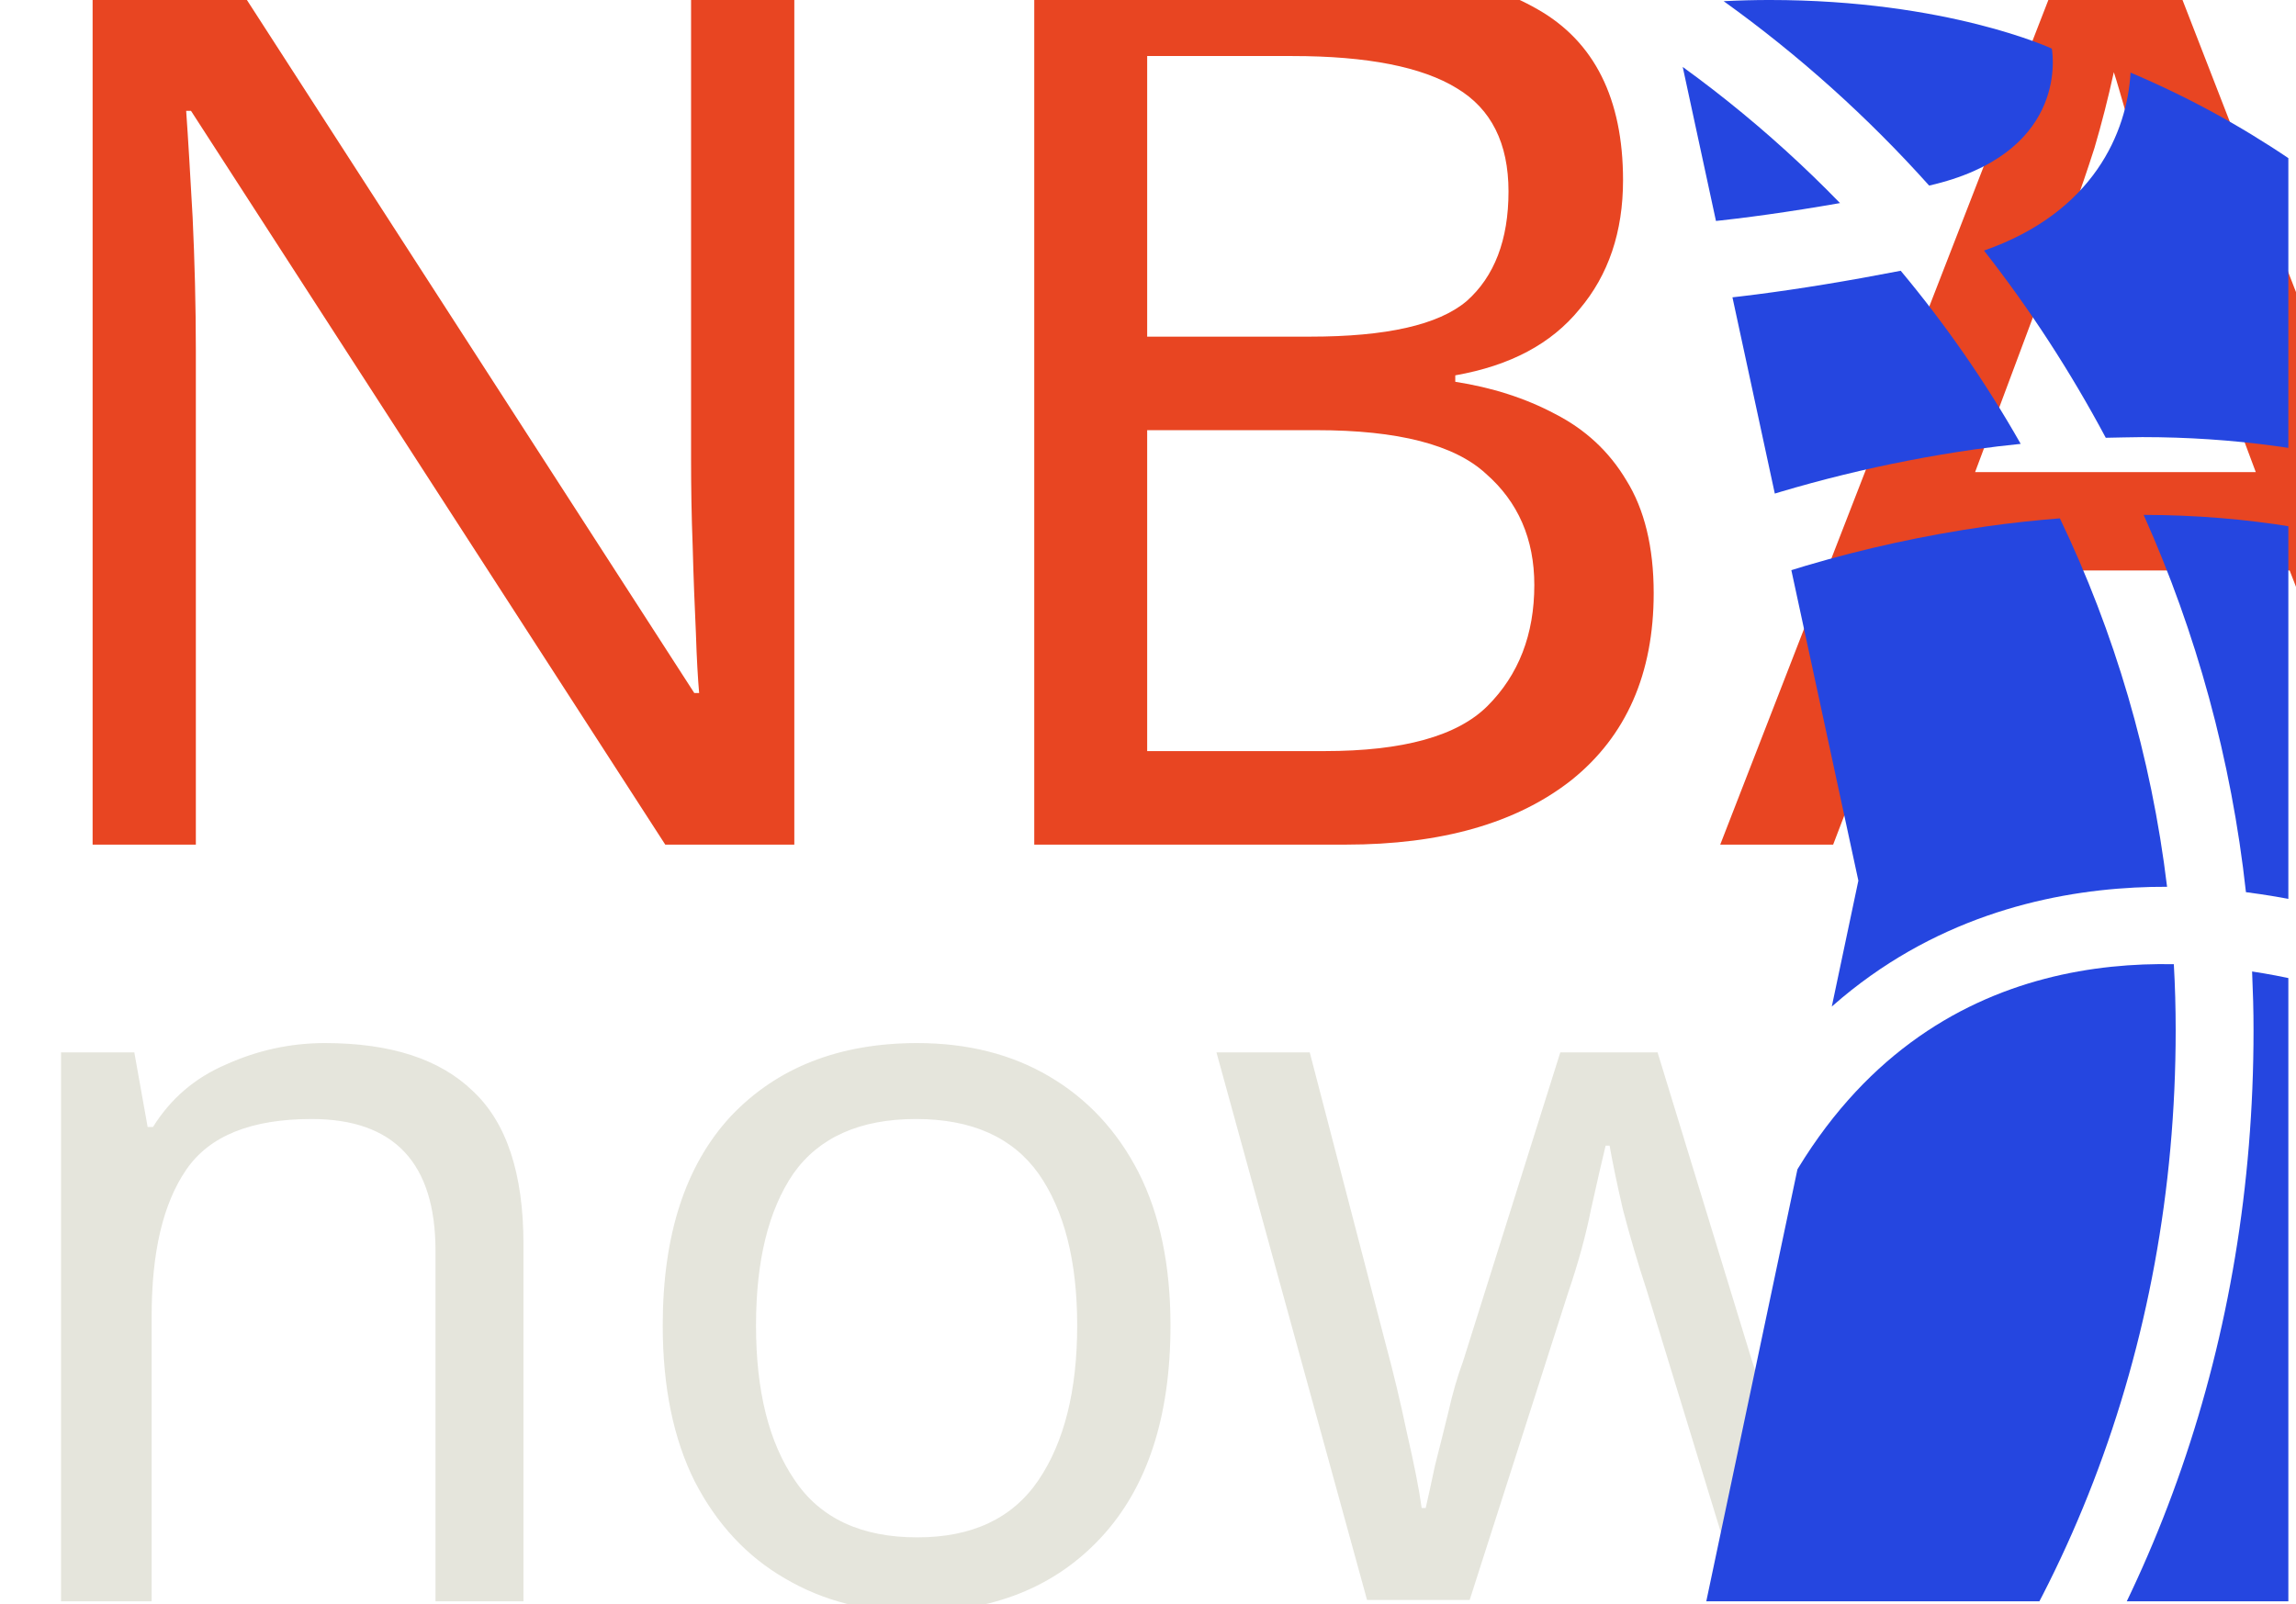
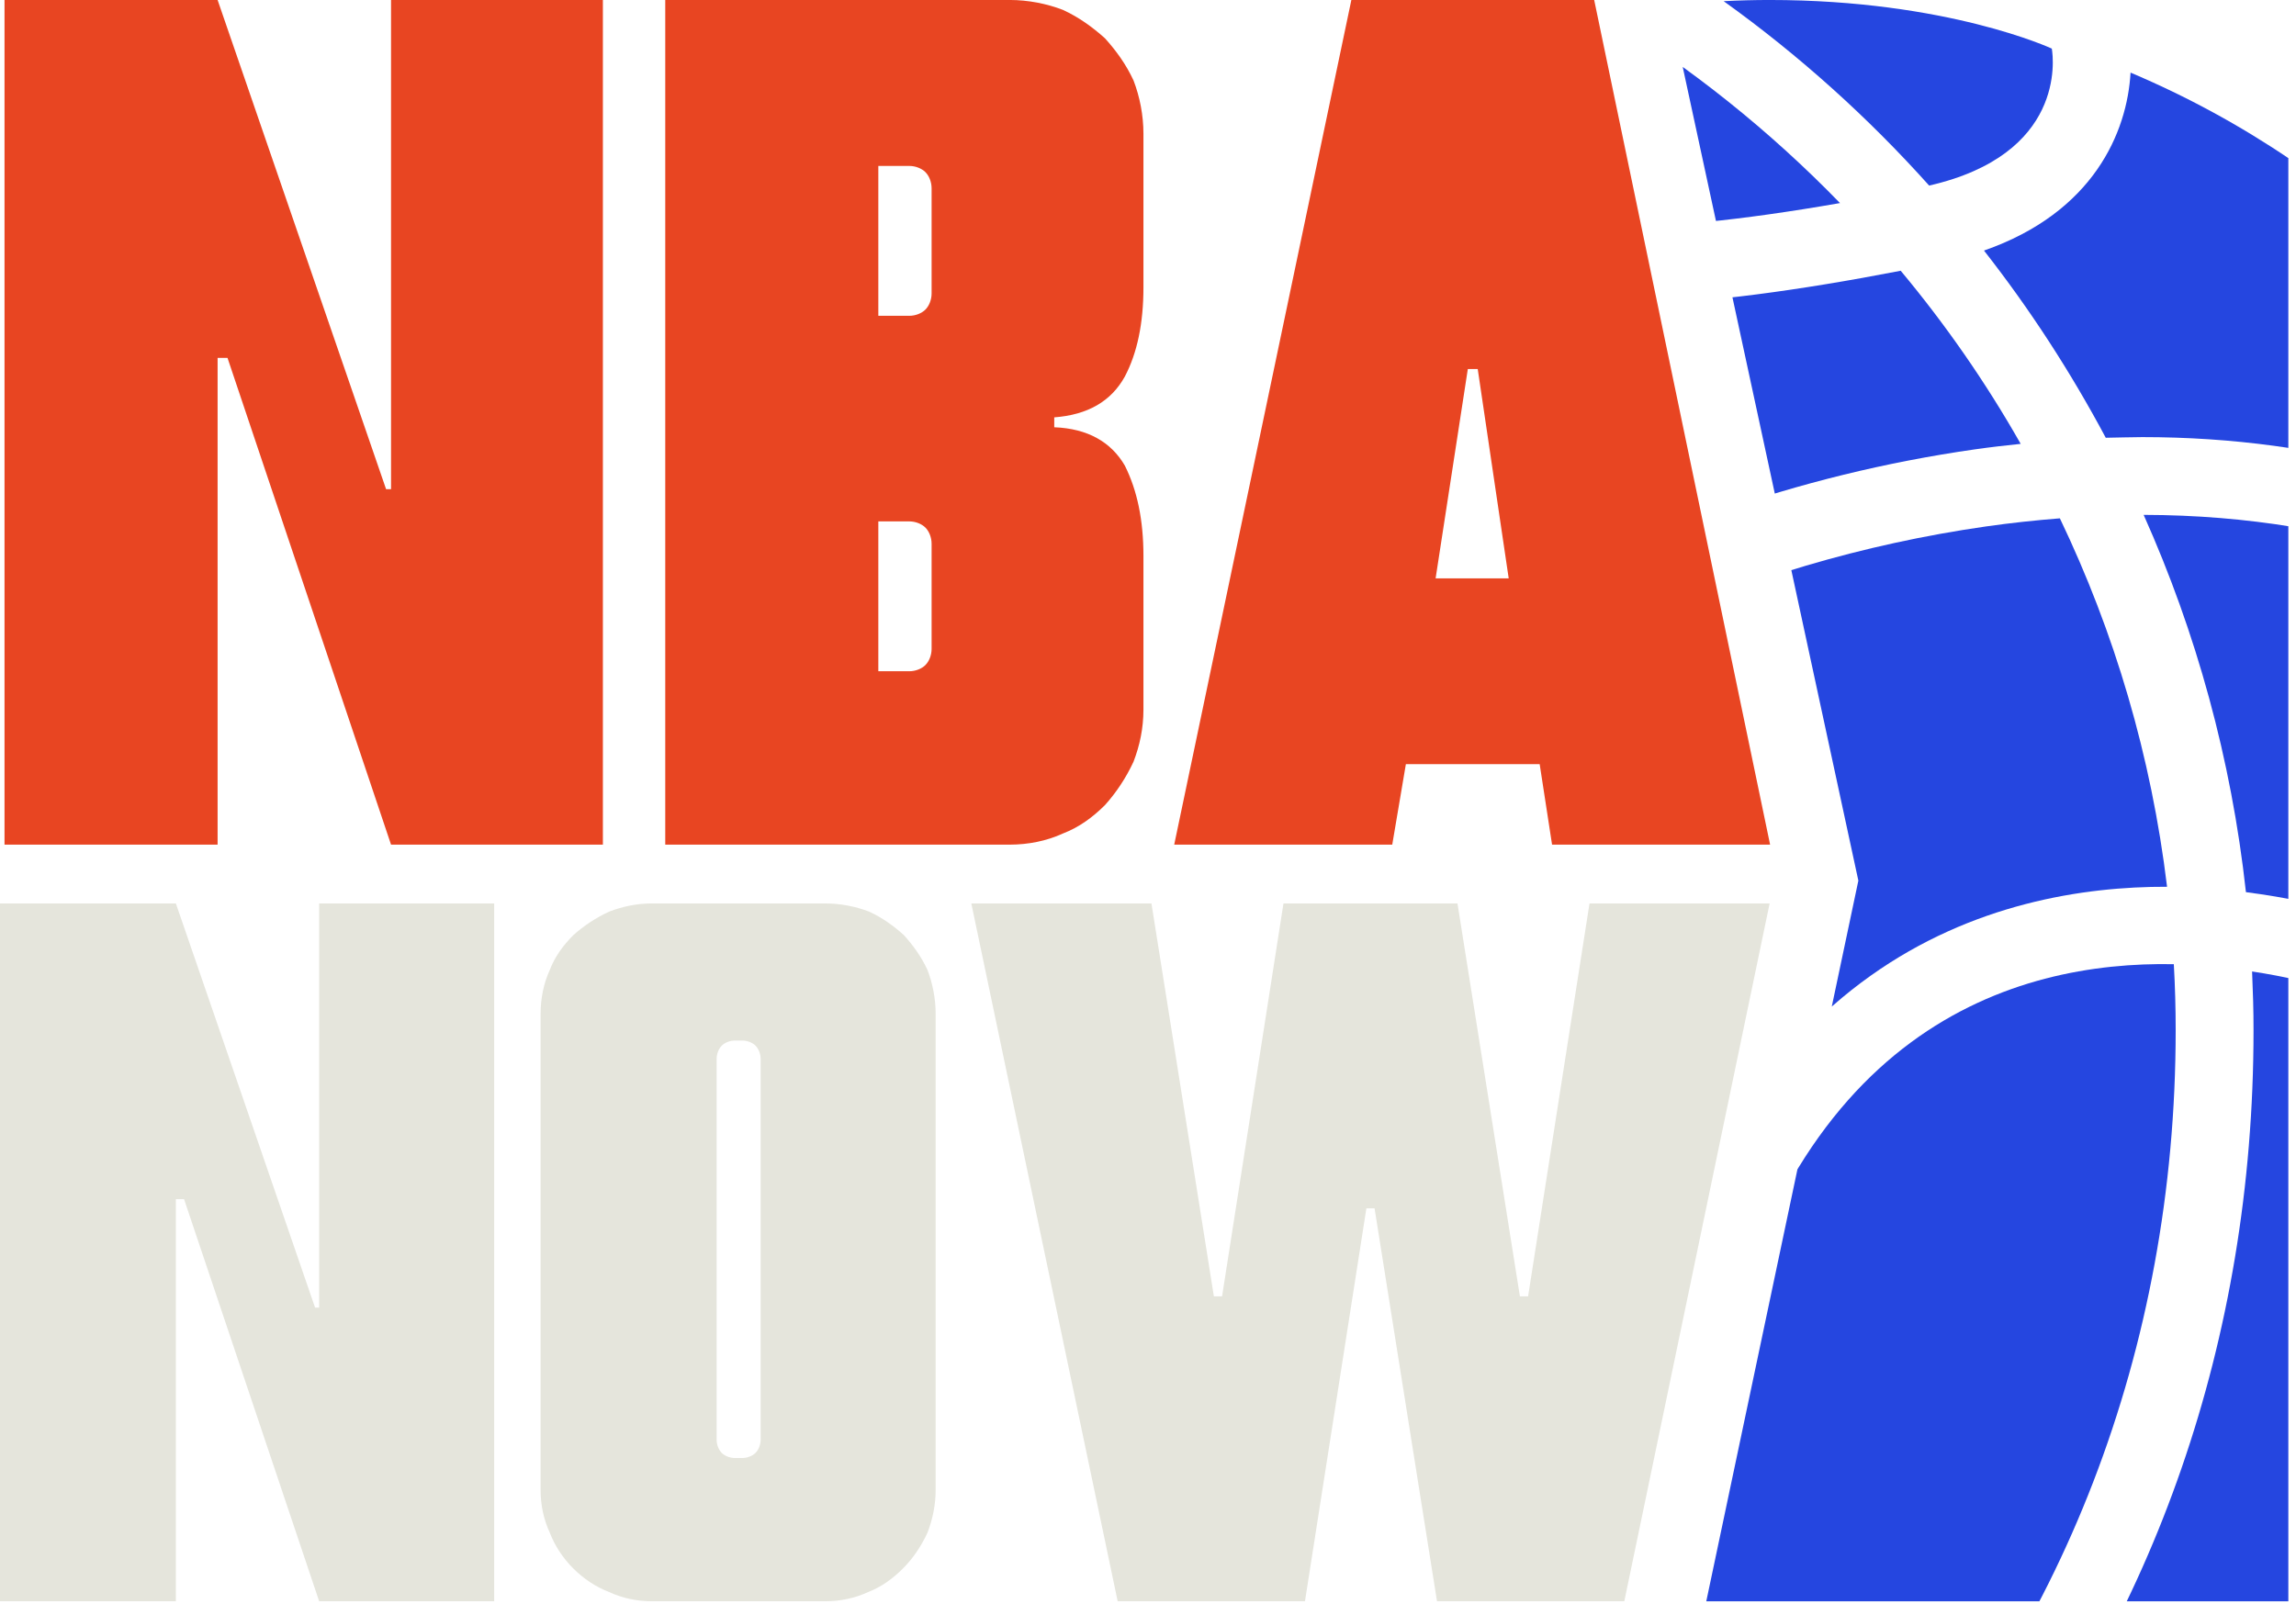
<svg xmlns="http://www.w3.org/2000/svg" width="100%" height="100%" viewBox="0 0 209 146" version="1.1" xml:space="preserve" style="fill-rule:evenodd;clip-rule:evenodd;stroke-linejoin:round;stroke-miterlimit:2;">
  <g transform="matrix(1,0,0,1,-1069.54,-285.892)">
-     <g transform="matrix(1.15358,0,0,1.15358,-180.259,-181.241)">
-       <g transform="matrix(8.14642,0,0,8.14642,-8808.71,-2917.97)">
-         <g transform="matrix(12,0,0,12,1231.55,416.082)">
-                 </g>
-         <text x="1214.03px" y="416.082px" style="font-family:'Blacky-Regular', 'Blacky';font-size:12px;fill:rgb(232,69,34);">NBA</text>
+     <g transform="matrix(9.39757,0,0,9.39757,-10341.8,-3547.36)">
+       <g transform="matrix(12,0,0,12,1214.03,416.082)">
+         <path d="M0.197,-0.682L0.333,-0.287L0.337,-0.287L0.337,-0.682L0.508,-0.682L0.508,-0L0.337,-0L0.205,-0.393L0.197,-0.393L0.197,-0L0.025,-0L0.025,-0.682L0.197,-0.682Z" style="fill:rgb(232,69,34);fill-rule:nonzero;" />
      </g>
-       <g transform="matrix(6.73032,0,0,6.73032,-7089.43,-2269.03)">
-         <g transform="matrix(12,0,0,12,1235.26,416.082)">
-                 </g>
-         <text x="1214.03px" y="416.082px" style="font-family:'Blacky-Regular', 'Blacky';font-size:12px;fill:rgb(229,229,220);">now</text>
+       <g transform="matrix(12,0,0,12,1220.43,416.082)">
+         <path d="M0.303,-0.682C0.318,-0.682 0.333,-0.679 0.346,-0.674C0.359,-0.668 0.37,-0.66 0.38,-0.651C0.389,-0.641 0.397,-0.63 0.403,-0.617C0.408,-0.604 0.411,-0.589 0.411,-0.574L0.411,-0.45C0.411,-0.421 0.406,-0.397 0.396,-0.378C0.385,-0.358 0.366,-0.347 0.339,-0.345L0.339,-0.337C0.366,-0.336 0.385,-0.325 0.396,-0.306C0.406,-0.286 0.411,-0.262 0.411,-0.233L0.411,-0.109C0.411,-0.094 0.408,-0.08 0.403,-0.067C0.397,-0.054 0.389,-0.042 0.38,-0.032C0.37,-0.022 0.359,-0.014 0.346,-0.009C0.333,-0.003 0.318,-0 0.303,-0L0.025,-0L0.025,-0.682L0.303,-0.682ZM0.222,-0.14C0.227,-0.14 0.232,-0.142 0.235,-0.145C0.238,-0.148 0.24,-0.153 0.24,-0.158L0.24,-0.243C0.24,-0.248 0.238,-0.253 0.235,-0.256C0.232,-0.259 0.227,-0.261 0.222,-0.261L0.197,-0.261L0.197,-0.14L0.222,-0.14ZM0.197,-0.548L0.197,-0.427L0.222,-0.427C0.227,-0.427 0.232,-0.429 0.235,-0.432C0.238,-0.435 0.24,-0.44 0.24,-0.445L0.24,-0.53C0.24,-0.535 0.238,-0.54 0.235,-0.543C0.232,-0.546 0.227,-0.548 0.222,-0.548L0.197,-0.548Z" style="fill:rgb(232,69,34);fill-rule:nonzero;" />
      </g>
-       <g transform="matrix(1,0,0,1.00283,6.98063,-1.50216)">
-         <path d="M1257,405.297L1257,531.333L1211.07,531.333L1223.07,474.611L1208.07,405.297L1257,405.297Z" style="fill:none;" />
-         <clipPath id="_clip1">
-           <path d="M1257,405.297L1257,531.333L1211.07,531.333L1223.07,474.611L1208.07,405.297L1257,405.297Z" />
-         </clipPath>
-         <g clip-path="url(#_clip1)">
-           <g transform="matrix(-4.71477,0,0,4.70147,1289.42,405.273)">
-             <path d="M11.939,8.819C11.519,8.759 11.105,8.715 10.7,8.683C9.786,10.591 9.17,12.664 8.906,14.851C11.705,14.841 16.363,15.997 17.849,23.369C18.58,27.018 20.328,28.877 23.257,29.082C25.675,27.705 27.683,25.696 29.066,23.285C26.671,15.833 20.206,10.006 11.939,8.819Z" style="fill:rgb(37,70,224);fill-rule:nonzero;" />
-             <path d="M7.483,16.269C5.35,16.593 3.862,17.437 3.061,18.773C1.927,20.663 2.386,23.144 2.722,24.353C4.886,27.507 8.184,29.825 12.029,30.716C9.147,27.105 7.459,22.458 7.459,17.259C7.458,16.927 7.469,16.599 7.483,16.269Z" style="fill:rgb(37,70,224);fill-rule:nonzero;" />
-             <path d="M9.932,7.334C10.521,6.23 11.201,5.182 11.97,4.2C10.135,3.56 9.573,2.216 9.517,1.221C5.762,2.808 2.754,5.825 1.188,9.595C3.576,8.108 6.31,7.323 9.321,7.323C9.522,7.325 9.728,7.33 9.932,7.334Z" style="fill:rgb(37,70,224);fill-rule:nonzero;" />
-             <path d="M7.586,14.941C7.83,12.715 8.419,10.591 9.298,8.625C5.803,8.632 2.885,9.725 0.507,11.615C0.175,12.874 0,14.196 0,15.562C0,17.542 0.37,19.441 1.045,21.187C1.105,20.163 1.354,19.089 1.939,18.107C2.989,16.355 4.891,15.291 7.586,14.941Z" style="fill:rgb(37,70,224);fill-rule:nonzero;" />
-             <path d="M12.888,3.112C13.917,1.963 15.072,0.925 16.327,0.025C16.071,0.012 15.814,0.005 15.56,0.005C12.578,0.005 10.835,0.819 10.835,0.819C10.804,1.003 10.618,2.593 12.888,3.112Z" style="fill:rgb(37,70,224);fill-rule:nonzero;" />
-             <path d="M28.184,6.471L28.157,6.49C25.243,2.848 20.538,4.743 20.489,4.762C19.21,5.292 16.876,5.218 13.364,4.538C12.613,5.438 11.94,6.407 11.356,7.436C11.61,7.462 11.868,7.492 12.128,7.529C18.062,8.38 23.306,11.495 26.899,16.29C28.149,17.96 29.147,19.764 29.878,21.654C30.678,19.784 31.118,17.722 31.118,15.562C31.115,12.167 30.029,9.027 28.184,6.471Z" style="fill:rgb(37,70,224);fill-rule:nonzero;" />
-             <path d="M19.99,3.56C21.076,3.108 22.933,2.724 24.855,3.09C22.966,1.674 20.742,0.687 18.326,0.251C16.879,1.134 15.555,2.195 14.38,3.405C17.811,4.004 19.324,3.835 19.99,3.56Z" style="fill:rgb(37,70,224);fill-rule:nonzero;" />
-             <path d="M16.574,23.626C15.281,17.204 11.454,16.095 8.793,16.147C8.772,16.514 8.762,16.882 8.762,17.253C8.762,22.606 10.684,27.46 14.021,31.036C14.527,31.083 15.041,31.111 15.562,31.111C17.585,31.111 19.523,30.724 21.301,30.019C18.85,29.208 17.266,27.07 16.574,23.626Z" style="fill:rgb(37,70,224);fill-rule:nonzero;" />
-           </g>
+       <g transform="matrix(12,0,0,12,1225.54,416.082)">
+         <path d="M0.01,-0L0.153,-0.682L0.349,-0.682L0.491,-0L0.315,-0L0.305,-0.065L0.197,-0.065L0.186,-0L0.01,-0ZM0.221,-0.215L0.28,-0.215L0.255,-0.384L0.247,-0.384L0.221,-0.215Z" style="fill:rgb(232,69,34);fill-rule:nonzero;" />
+       </g>
+     </g>
+     <g transform="matrix(7.76398,0,0,7.76398,-8358.51,-2798.76)">
+       <g transform="matrix(12,0,0,12,1214.03,416.082)">
+         <path d="M0.197,-0.682L0.333,-0.287L0.337,-0.287L0.337,-0.682L0.508,-0.682L0.508,-0L0.337,-0L0.205,-0.393L0.197,-0.393L0.197,-0L0.025,-0L0.025,-0.682L0.197,-0.682Z" style="fill:rgb(229,229,220);fill-rule:nonzero;" />
+       </g>
+       <g transform="matrix(12,0,0,12,1220.43,416.082)">
+         <path d="M0.02,-0.574C0.02,-0.589 0.023,-0.604 0.029,-0.617C0.034,-0.63 0.042,-0.641 0.052,-0.651C0.062,-0.66 0.074,-0.668 0.087,-0.674C0.1,-0.679 0.114,-0.682 0.129,-0.682L0.298,-0.682C0.313,-0.682 0.328,-0.679 0.341,-0.674C0.354,-0.668 0.365,-0.66 0.375,-0.651C0.384,-0.641 0.392,-0.63 0.398,-0.617C0.403,-0.604 0.406,-0.589 0.406,-0.574L0.406,-0.109C0.406,-0.094 0.403,-0.08 0.398,-0.067C0.392,-0.054 0.384,-0.042 0.374,-0.032C0.364,-0.022 0.353,-0.014 0.34,-0.009C0.327,-0.003 0.313,-0 0.298,-0L0.129,-0C0.114,-0 0.1,-0.003 0.087,-0.009C0.074,-0.014 0.062,-0.022 0.052,-0.032C0.042,-0.042 0.034,-0.054 0.029,-0.067C0.023,-0.08 0.02,-0.094 0.02,-0.109L0.02,-0.574ZM0.192,-0.158C0.192,-0.153 0.194,-0.148 0.197,-0.145C0.2,-0.142 0.205,-0.14 0.21,-0.14L0.217,-0.14C0.222,-0.14 0.227,-0.142 0.23,-0.145C0.233,-0.148 0.235,-0.153 0.235,-0.158L0.235,-0.53C0.235,-0.535 0.233,-0.54 0.23,-0.543C0.227,-0.546 0.222,-0.548 0.217,-0.548L0.21,-0.548C0.205,-0.548 0.2,-0.546 0.197,-0.543C0.194,-0.54 0.192,-0.535 0.192,-0.53L0.192,-0.158Z" style="fill:rgb(229,229,220);fill-rule:nonzero;" />
+       </g>
+       <g transform="matrix(12,0,0,12,1225.54,416.082)">
+         <path d="M0.015,-0.682L0.191,-0.682L0.252,-0.298L0.26,-0.298L0.32,-0.682L0.49,-0.682L0.551,-0.298L0.559,-0.298L0.619,-0.682L0.795,-0.682L0.653,-0L0.47,-0L0.409,-0.384L0.401,-0.384L0.341,-0L0.158,-0L0.015,-0.682Z" style="fill:rgb(229,229,220);fill-rule:nonzero;" />
+       </g>
+     </g>
+     <g transform="matrix(1.15358,0,0,1.15684,-172.207,-182.973)">
+       <path d="M1257,405.297L1257,531.333L1211.07,531.333L1223.07,474.611L1208.07,405.297L1257,405.297Z" style="fill:none;" />
+       <clipPath id="_clip1">
+         <path d="M1257,405.297L1257,531.333L1211.07,531.333L1223.07,474.611L1208.07,405.297L1257,405.297Z" />
+       </clipPath>
+       <g clip-path="url(#_clip1)">
+         <g transform="matrix(-4.71477,0,0,4.70147,1289.42,405.273)">
+           <path d="M11.939,8.819C11.519,8.759 11.105,8.715 10.7,8.683C9.786,10.591 9.17,12.664 8.906,14.851C11.705,14.841 16.363,15.997 17.849,23.369C18.58,27.018 20.328,28.877 23.257,29.082C25.675,27.705 27.683,25.696 29.066,23.285C26.671,15.833 20.206,10.006 11.939,8.819Z" style="fill:rgb(37,70,224);fill-rule:nonzero;" />
+           <path d="M7.483,16.269C5.35,16.593 3.862,17.437 3.061,18.773C1.927,20.663 2.386,23.144 2.722,24.353C4.886,27.507 8.184,29.825 12.029,30.716C9.147,27.105 7.459,22.458 7.459,17.259C7.458,16.927 7.469,16.599 7.483,16.269Z" style="fill:rgb(37,70,224);fill-rule:nonzero;" />
+           <path d="M9.932,7.334C10.521,6.23 11.201,5.182 11.97,4.2C10.135,3.56 9.573,2.216 9.517,1.221C5.762,2.808 2.754,5.825 1.188,9.595C3.576,8.108 6.31,7.323 9.321,7.323C9.522,7.325 9.728,7.33 9.932,7.334Z" style="fill:rgb(37,70,224);fill-rule:nonzero;" />
+           <path d="M7.586,14.941C7.83,12.715 8.419,10.591 9.298,8.625C5.803,8.632 2.885,9.725 0.507,11.615C0.175,12.874 0,14.196 0,15.562C0,17.542 0.37,19.441 1.045,21.187C1.105,20.163 1.354,19.089 1.939,18.107C2.989,16.355 4.891,15.291 7.586,14.941Z" style="fill:rgb(37,70,224);fill-rule:nonzero;" />
+           <path d="M12.888,3.112C13.917,1.963 15.072,0.925 16.327,0.025C16.071,0.012 15.814,0.005 15.56,0.005C12.578,0.005 10.835,0.819 10.835,0.819C10.804,1.003 10.618,2.593 12.888,3.112Z" style="fill:rgb(37,70,224);fill-rule:nonzero;" />
+           <path d="M28.184,6.471L28.157,6.49C25.243,2.848 20.538,4.743 20.489,4.762C19.21,5.292 16.876,5.218 13.364,4.538C12.613,5.438 11.94,6.407 11.356,7.436C11.61,7.462 11.868,7.492 12.128,7.529C18.062,8.38 23.306,11.495 26.899,16.29C28.149,17.96 29.147,19.764 29.878,21.654C30.678,19.784 31.118,17.722 31.118,15.562C31.115,12.167 30.029,9.027 28.184,6.471Z" style="fill:rgb(37,70,224);fill-rule:nonzero;" />
+           <path d="M19.99,3.56C21.076,3.108 22.933,2.724 24.855,3.09C22.966,1.674 20.742,0.687 18.326,0.251C16.879,1.134 15.555,2.195 14.38,3.405C17.811,4.004 19.324,3.835 19.99,3.56Z" style="fill:rgb(37,70,224);fill-rule:nonzero;" />
+           <path d="M16.574,23.626C15.281,17.204 11.454,16.095 8.793,16.147C8.772,16.514 8.762,16.882 8.762,17.253C8.762,22.606 10.684,27.46 14.021,31.036C14.527,31.083 15.041,31.111 15.562,31.111C17.585,31.111 19.523,30.724 21.301,30.019C18.85,29.208 17.266,27.07 16.574,23.626Z" style="fill:rgb(37,70,224);fill-rule:nonzero;" />
        </g>
      </g>
    </g>
  </g>
</svg>
